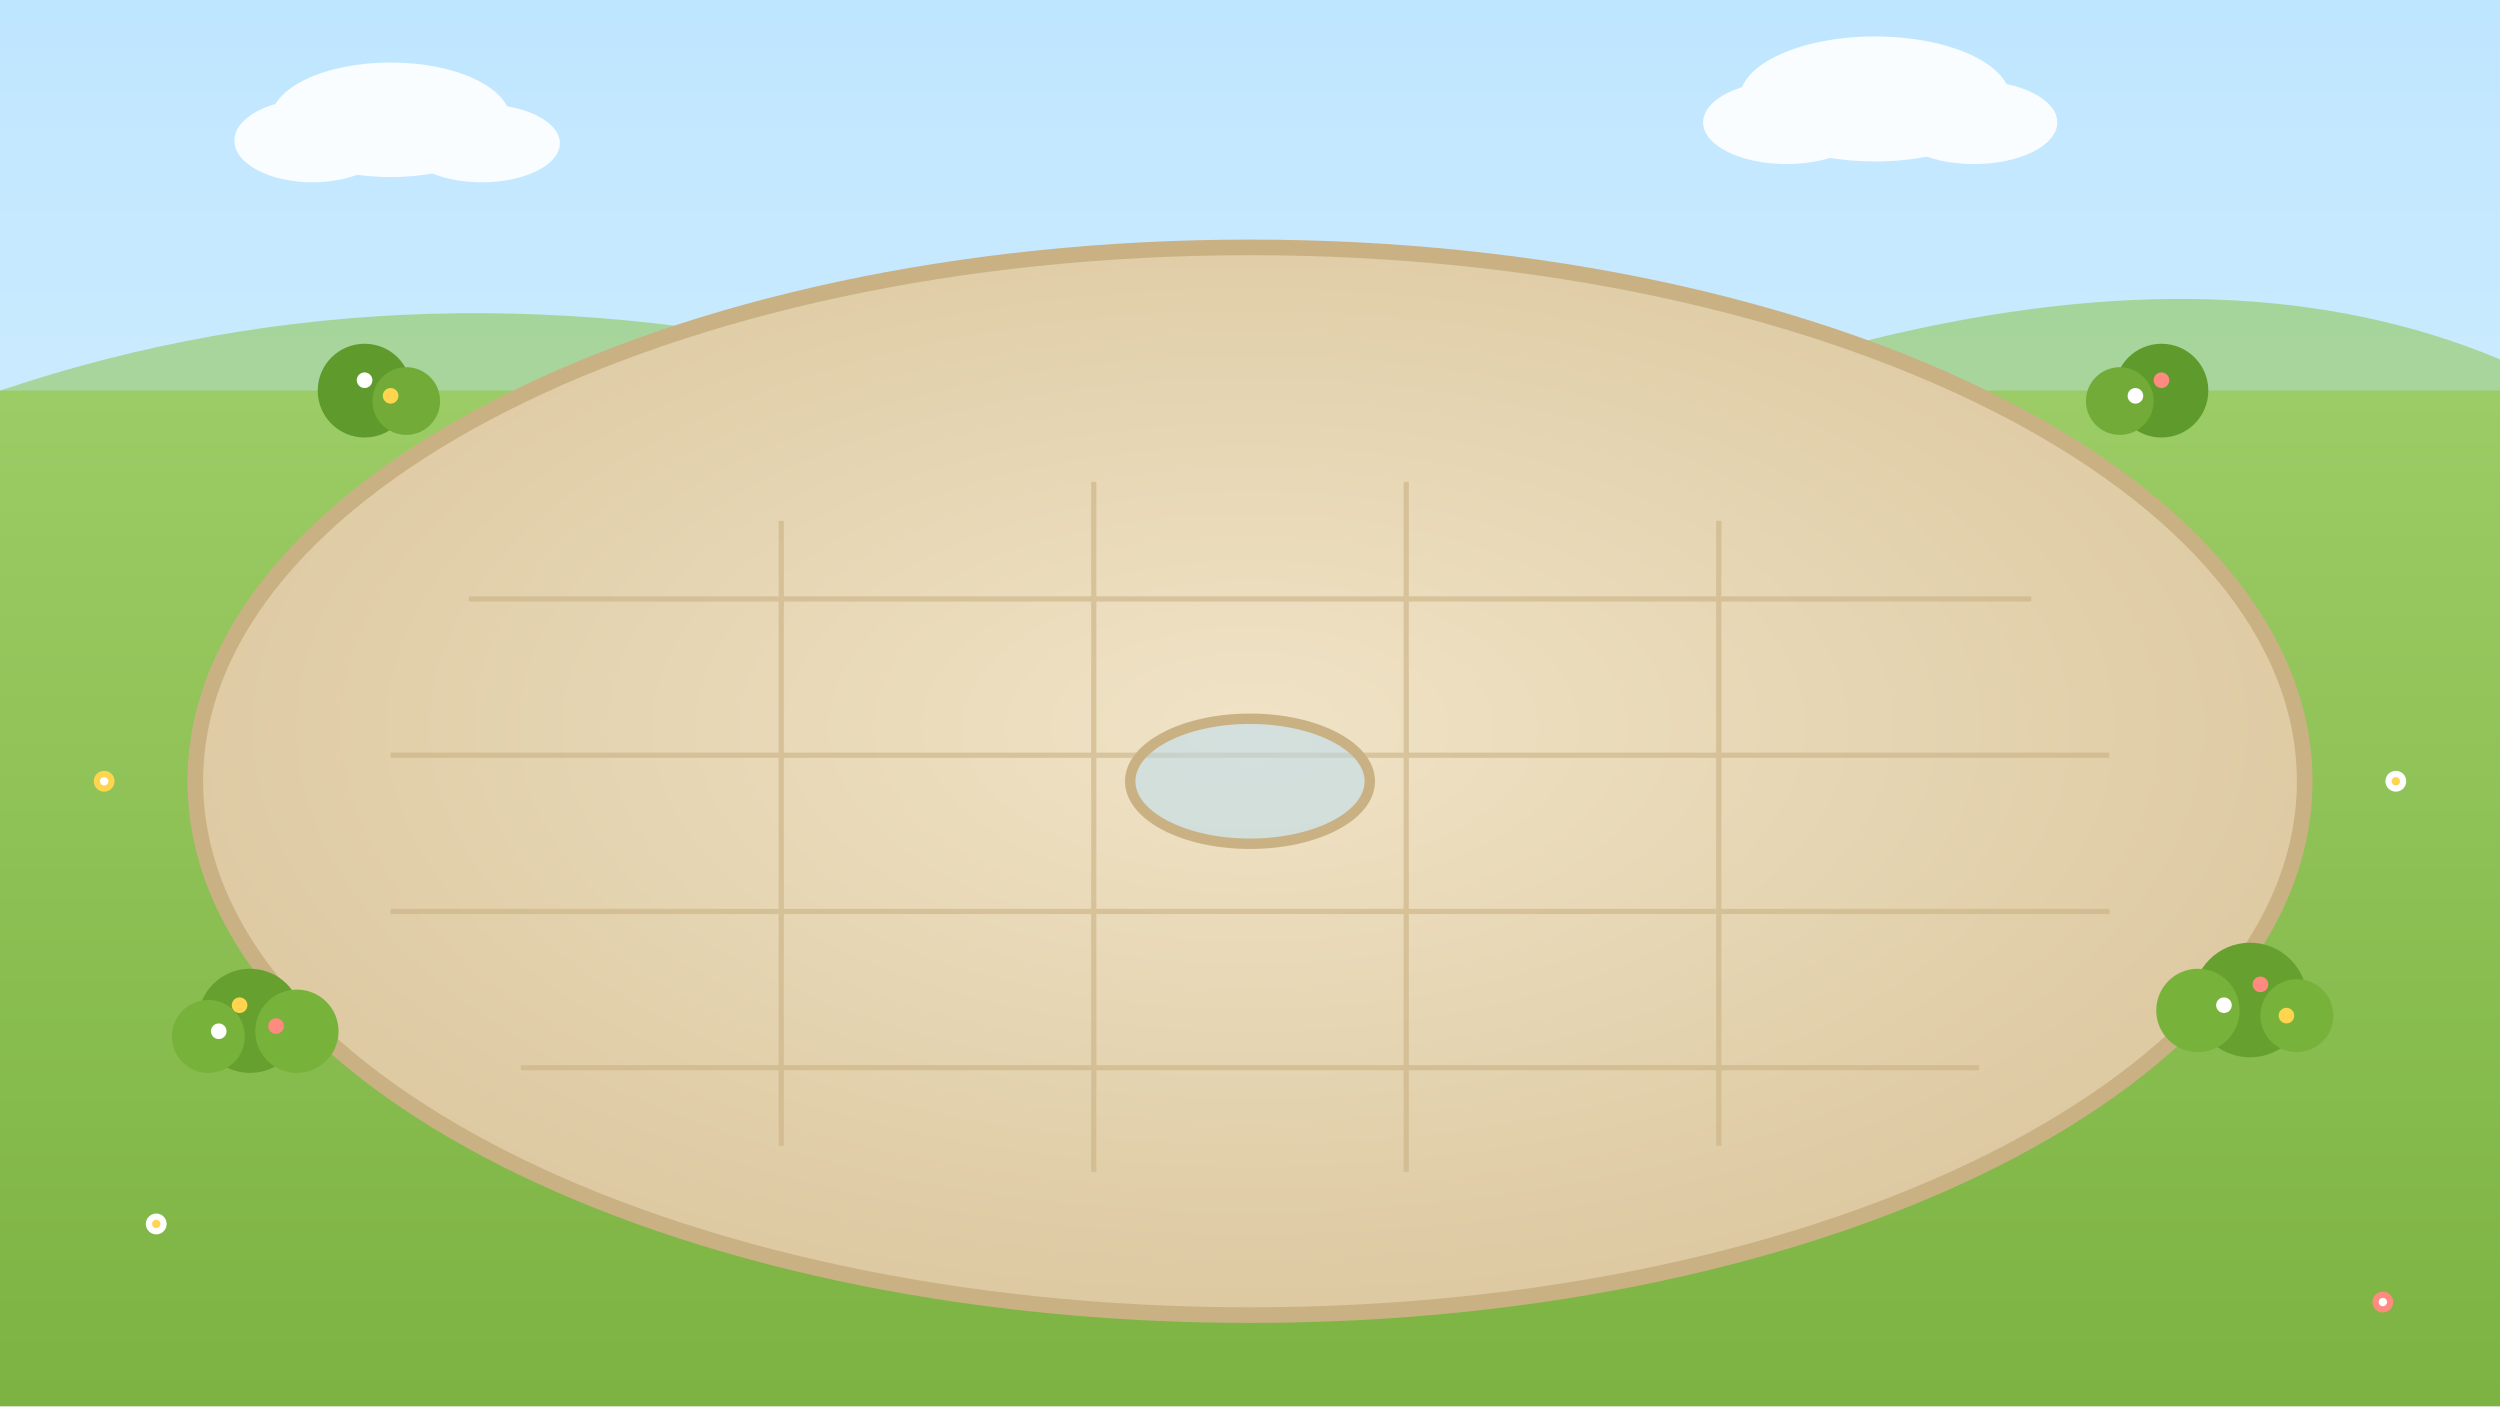
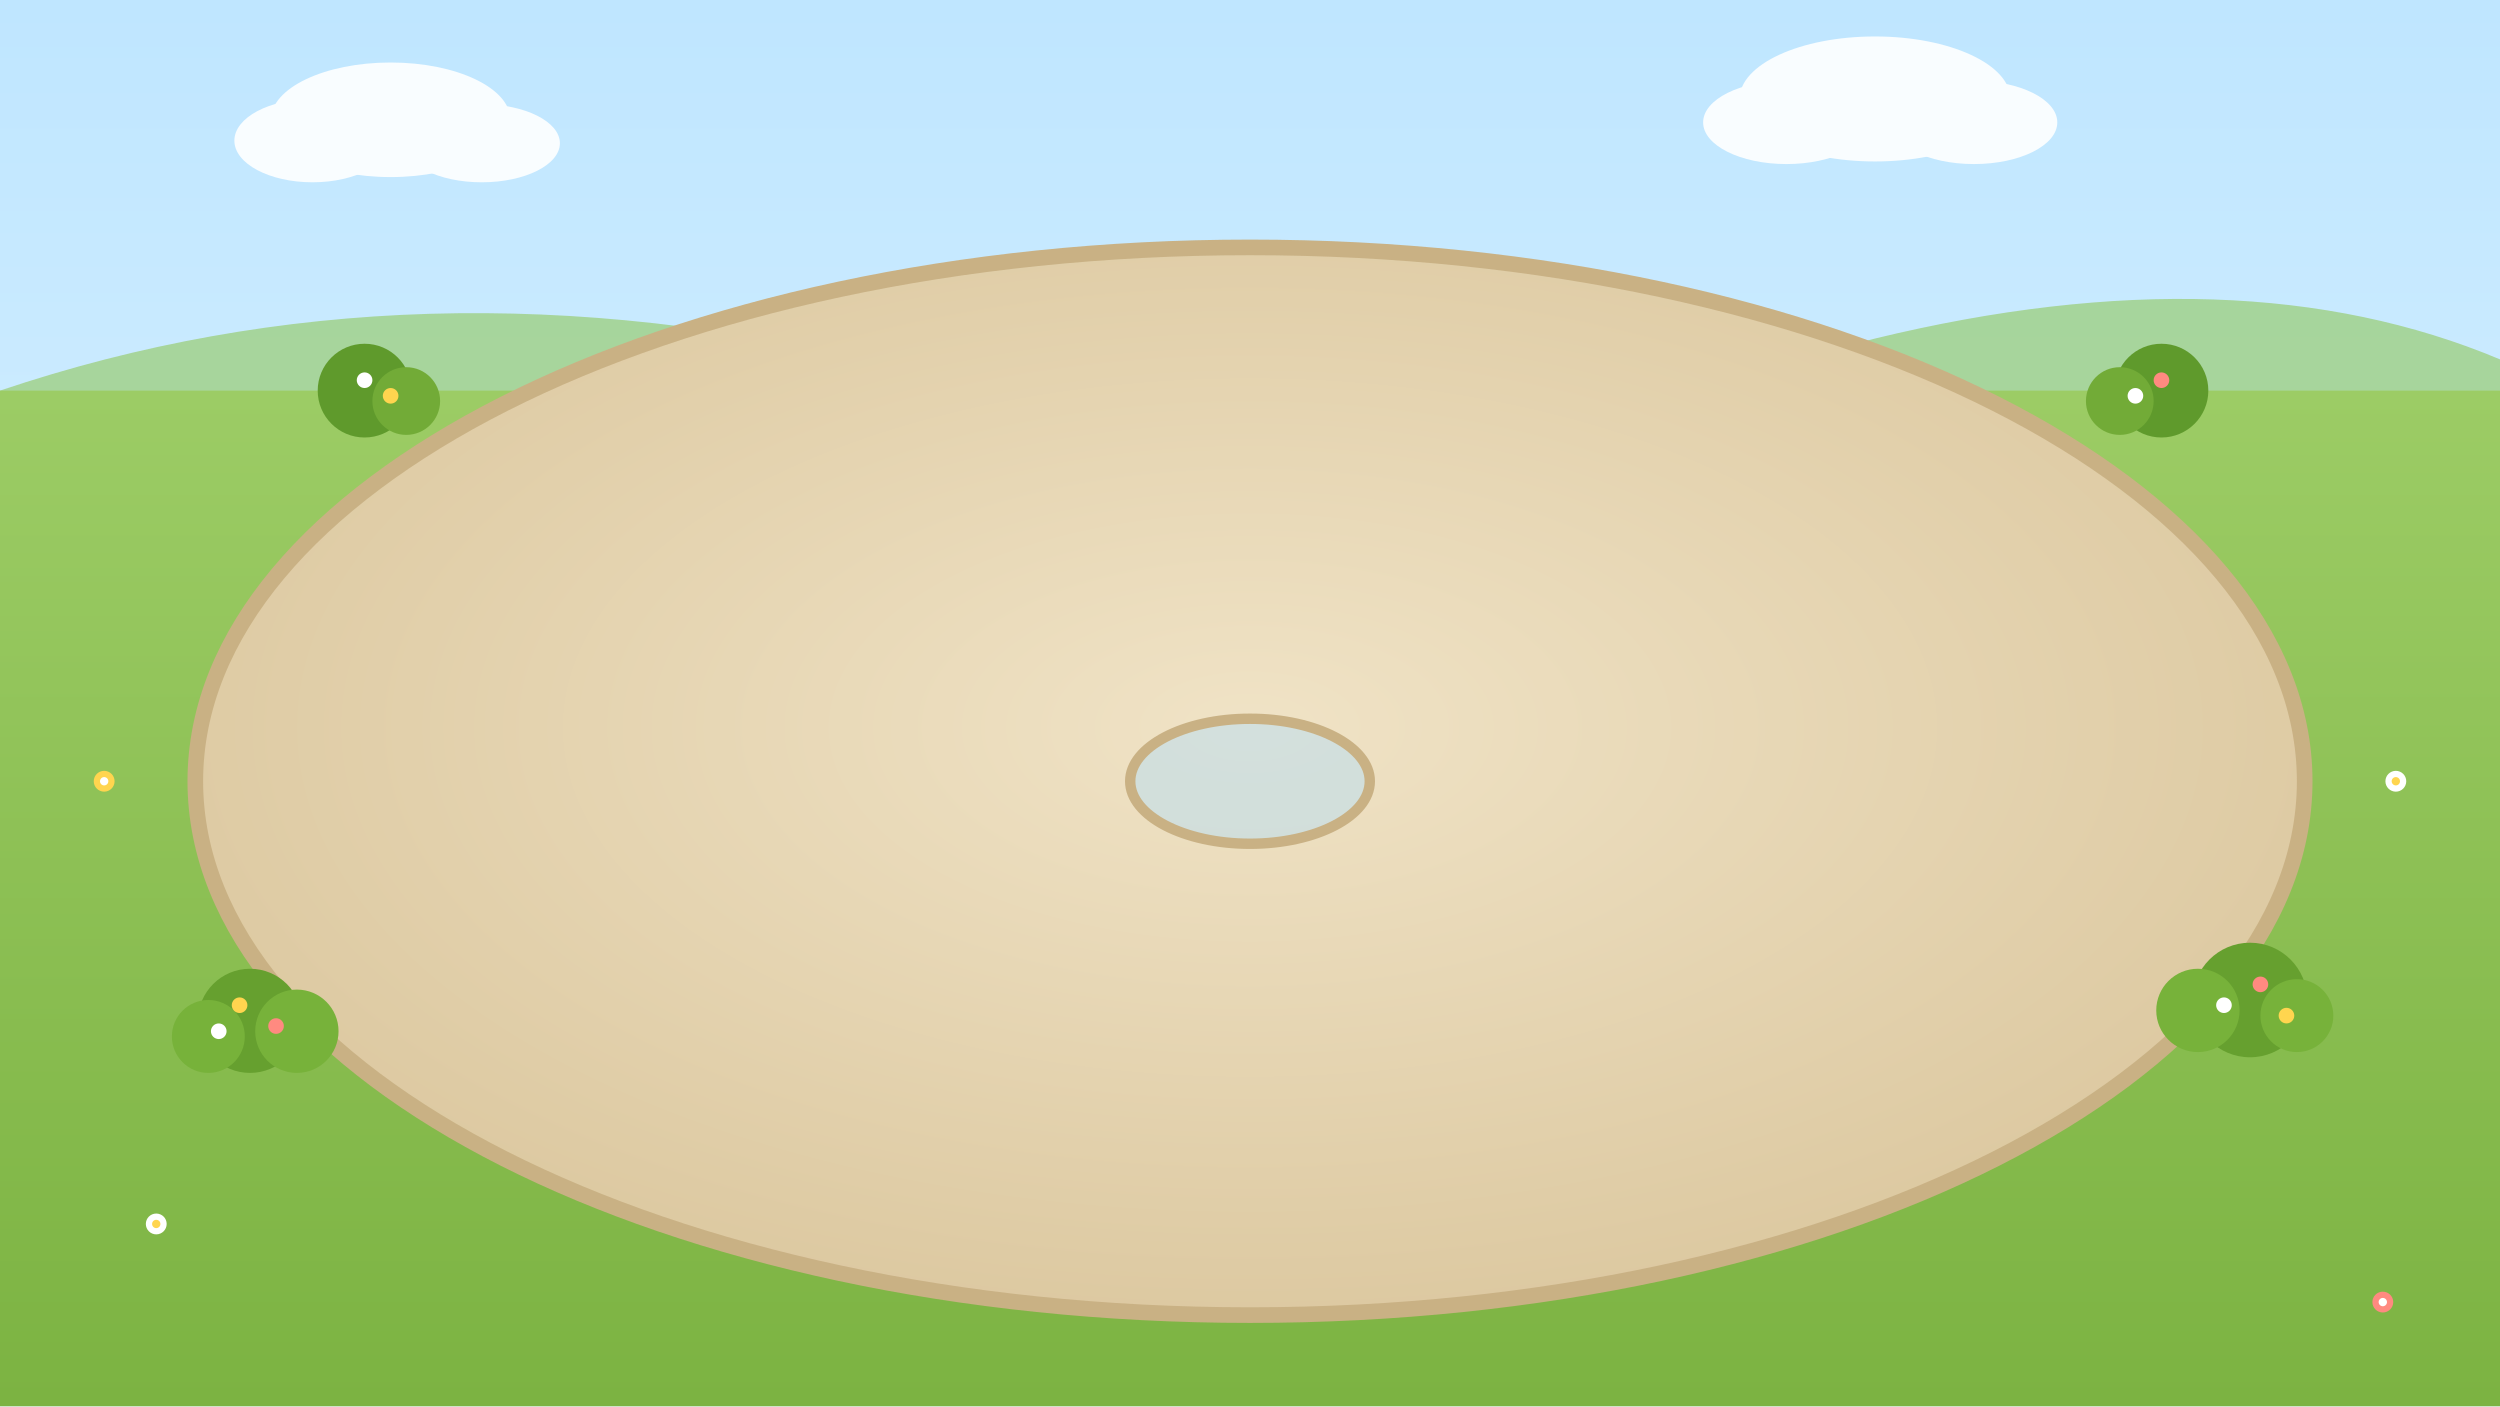
<svg xmlns="http://www.w3.org/2000/svg" viewBox="0 0 960 540">
  <defs>
    <linearGradient id="sky" x1="0" y1="0" x2="0" y2="1">
      <stop offset="0" stop-color="#bfe6ff" />
      <stop offset="1" stop-color="#e7f7ff" />
    </linearGradient>
    <linearGradient id="grass" x1="0" y1="0" x2="0" y2="1">
      <stop offset="0" stop-color="#9ccc65" />
      <stop offset="1" stop-color="#7cb342" />
    </linearGradient>
    <radialGradient id="plaza" cx="0.5" cy="0.45" r="0.65">
      <stop offset="0" stop-color="#f0e3c6" />
      <stop offset="1" stop-color="#d9c49a" />
    </radialGradient>
  </defs>
  <rect width="960" height="540" fill="url(#sky)" />
  <g fill="#ffffff" opacity="0.9">
    <ellipse cx="150" cy="46" rx="46" ry="22" />
    <ellipse cx="120" cy="54" rx="30" ry="16" />
    <ellipse cx="185" cy="55" rx="30" ry="15" />
    <ellipse cx="720" cy="38" rx="52" ry="24" />
    <ellipse cx="686" cy="47" rx="32" ry="16" />
    <ellipse cx="758" cy="47" rx="32" ry="16" />
  </g>
  <path d="M0 150 Q160 96 340 140 Q520 184 720 130 Q860 96 960 138 L960 250 L0 250 Z" fill="#8bc34a" opacity="0.55" />
  <path d="M0 176 Q200 132 420 170 Q640 208 960 158 L960 260 L0 260 Z" fill="#7cb342" opacity="0.7" />
  <rect y="150" width="960" height="390" fill="url(#grass)" />
  <ellipse cx="480" cy="300" rx="405" ry="205" fill="url(#plaza)" />
  <ellipse cx="480" cy="300" rx="405" ry="205" fill="none" stroke="#c9b184" stroke-width="6" />
-   <g stroke="#c9b184" stroke-width="2" opacity="0.6">
-     <line x1="180" y1="230" x2="780" y2="230" />
-     <line x1="150" y1="290" x2="810" y2="290" />
-     <line x1="150" y1="350" x2="810" y2="350" />
-     <line x1="200" y1="410" x2="760" y2="410" />
-     <line x1="300" y1="200" x2="300" y2="440" />
-     <line x1="420" y1="185" x2="420" y2="450" />
-     <line x1="540" y1="185" x2="540" y2="450" />
-     <line x1="660" y1="200" x2="660" y2="440" />
-   </g>
  <ellipse cx="480" cy="300" rx="46" ry="24" fill="#bcdff0" opacity="0.55" />
  <ellipse cx="480" cy="300" rx="46" ry="24" fill="none" stroke="#c9b184" stroke-width="4" />
  <g>
    <g transform="translate(96,392)">
      <circle cx="0" cy="0" r="20" fill="#66a02f" />
      <circle cx="18" cy="4" r="16" fill="#77b23a" />
      <circle cx="-16" cy="6" r="14" fill="#77b23a" />
      <circle cx="-4" cy="-6" r="3" fill="#ffd54f" />
      <circle cx="10" cy="2" r="3" fill="#ff8a80" />
      <circle cx="-12" cy="4" r="3" fill="#fff" />
    </g>
    <g transform="translate(864,384)">
      <circle cx="0" cy="0" r="22" fill="#66a02f" />
      <circle cx="-20" cy="4" r="16" fill="#77b23a" />
      <circle cx="18" cy="6" r="14" fill="#77b23a" />
      <circle cx="4" cy="-6" r="3" fill="#ff8a80" />
      <circle cx="-10" cy="2" r="3" fill="#fff" />
      <circle cx="14" cy="6" r="3" fill="#ffd54f" />
    </g>
    <g transform="translate(140,150)">
      <circle cx="0" cy="0" r="18" fill="#5f9a2c" />
      <circle cx="16" cy="4" r="13" fill="#72ab37" />
      <circle cx="0" cy="-4" r="3" fill="#fff" />
      <circle cx="10" cy="2" r="3" fill="#ffd54f" />
    </g>
    <g transform="translate(830,150)">
      <circle cx="0" cy="0" r="18" fill="#5f9a2c" />
      <circle cx="-16" cy="4" r="13" fill="#72ab37" />
      <circle cx="0" cy="-4" r="3" fill="#ff8a80" />
      <circle cx="-10" cy="2" r="3" fill="#fff" />
    </g>
  </g>
  <g>
    <g transform="translate(60,470)">
      <circle r="4" fill="#fff" />
      <circle r="1.6" fill="#ffd54f" />
    </g>
    <g transform="translate(915,500)">
      <circle r="4" fill="#ff8a80" />
      <circle r="1.6" fill="#fff" />
    </g>
    <g transform="translate(40,300)">
      <circle r="4" fill="#ffd54f" />
      <circle r="1.6" fill="#fff" />
    </g>
    <g transform="translate(920,300)">
      <circle r="4" fill="#fff" />
      <circle r="1.6" fill="#ffd54f" />
    </g>
  </g>
</svg>
